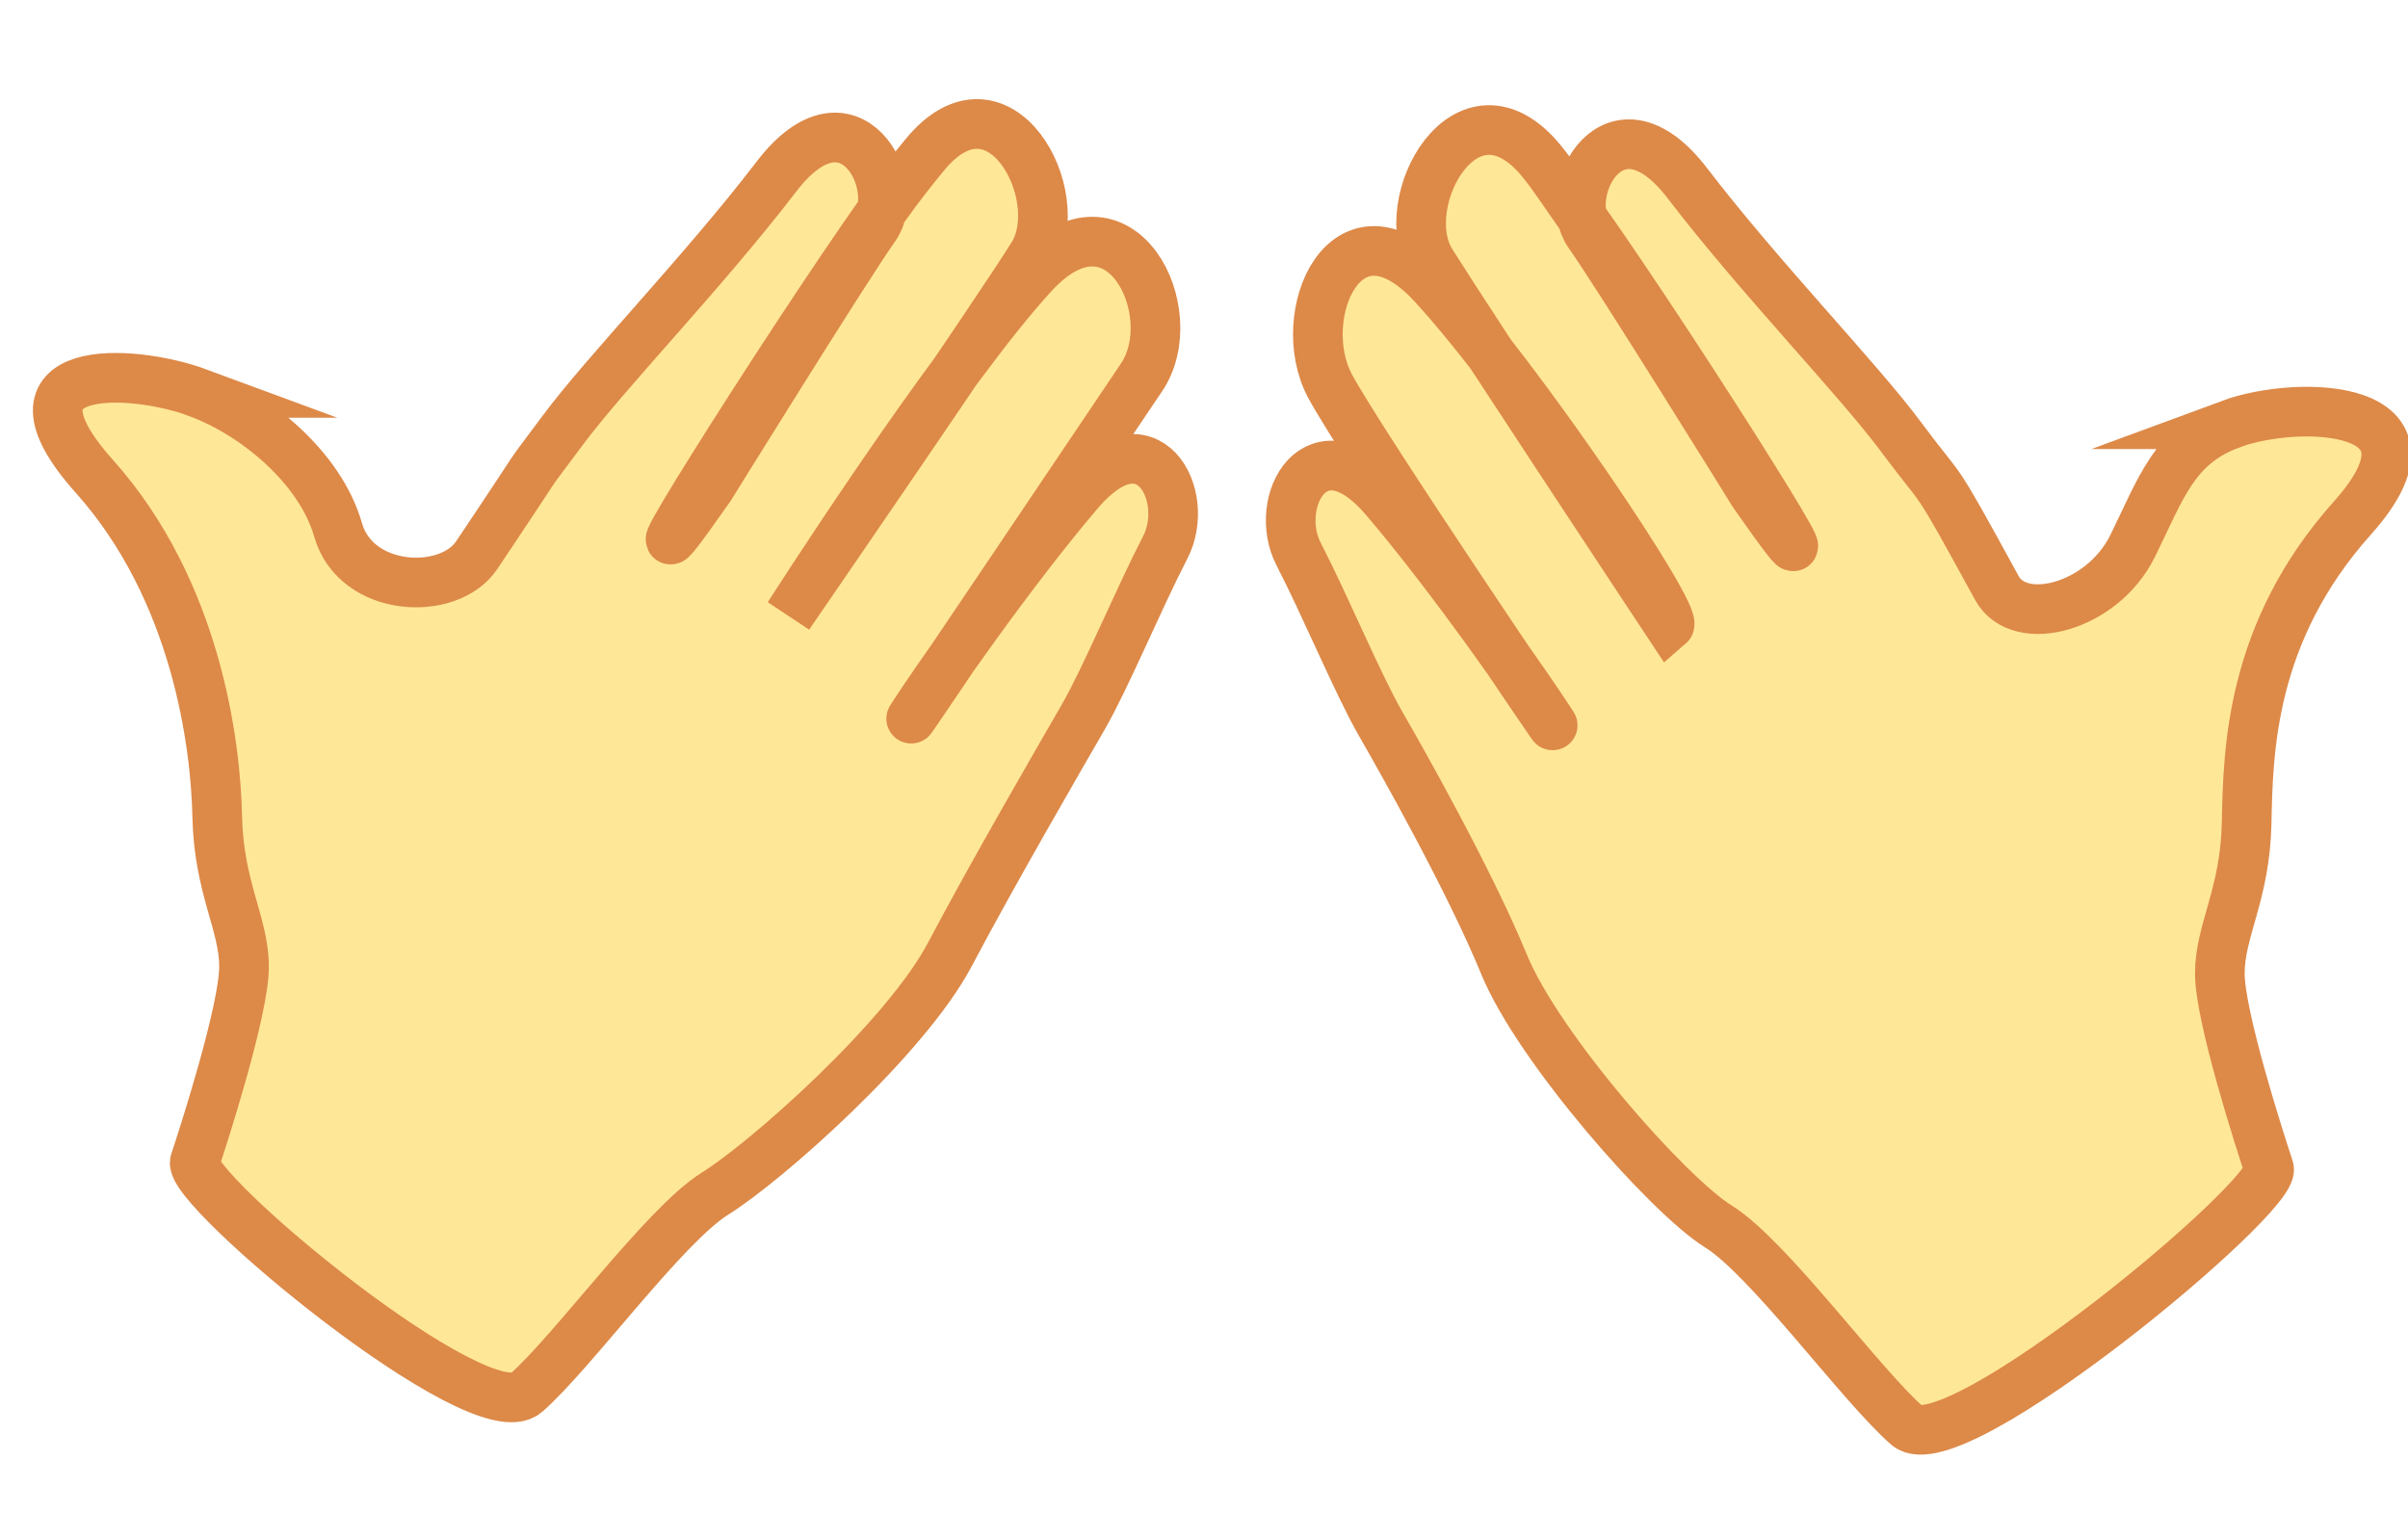
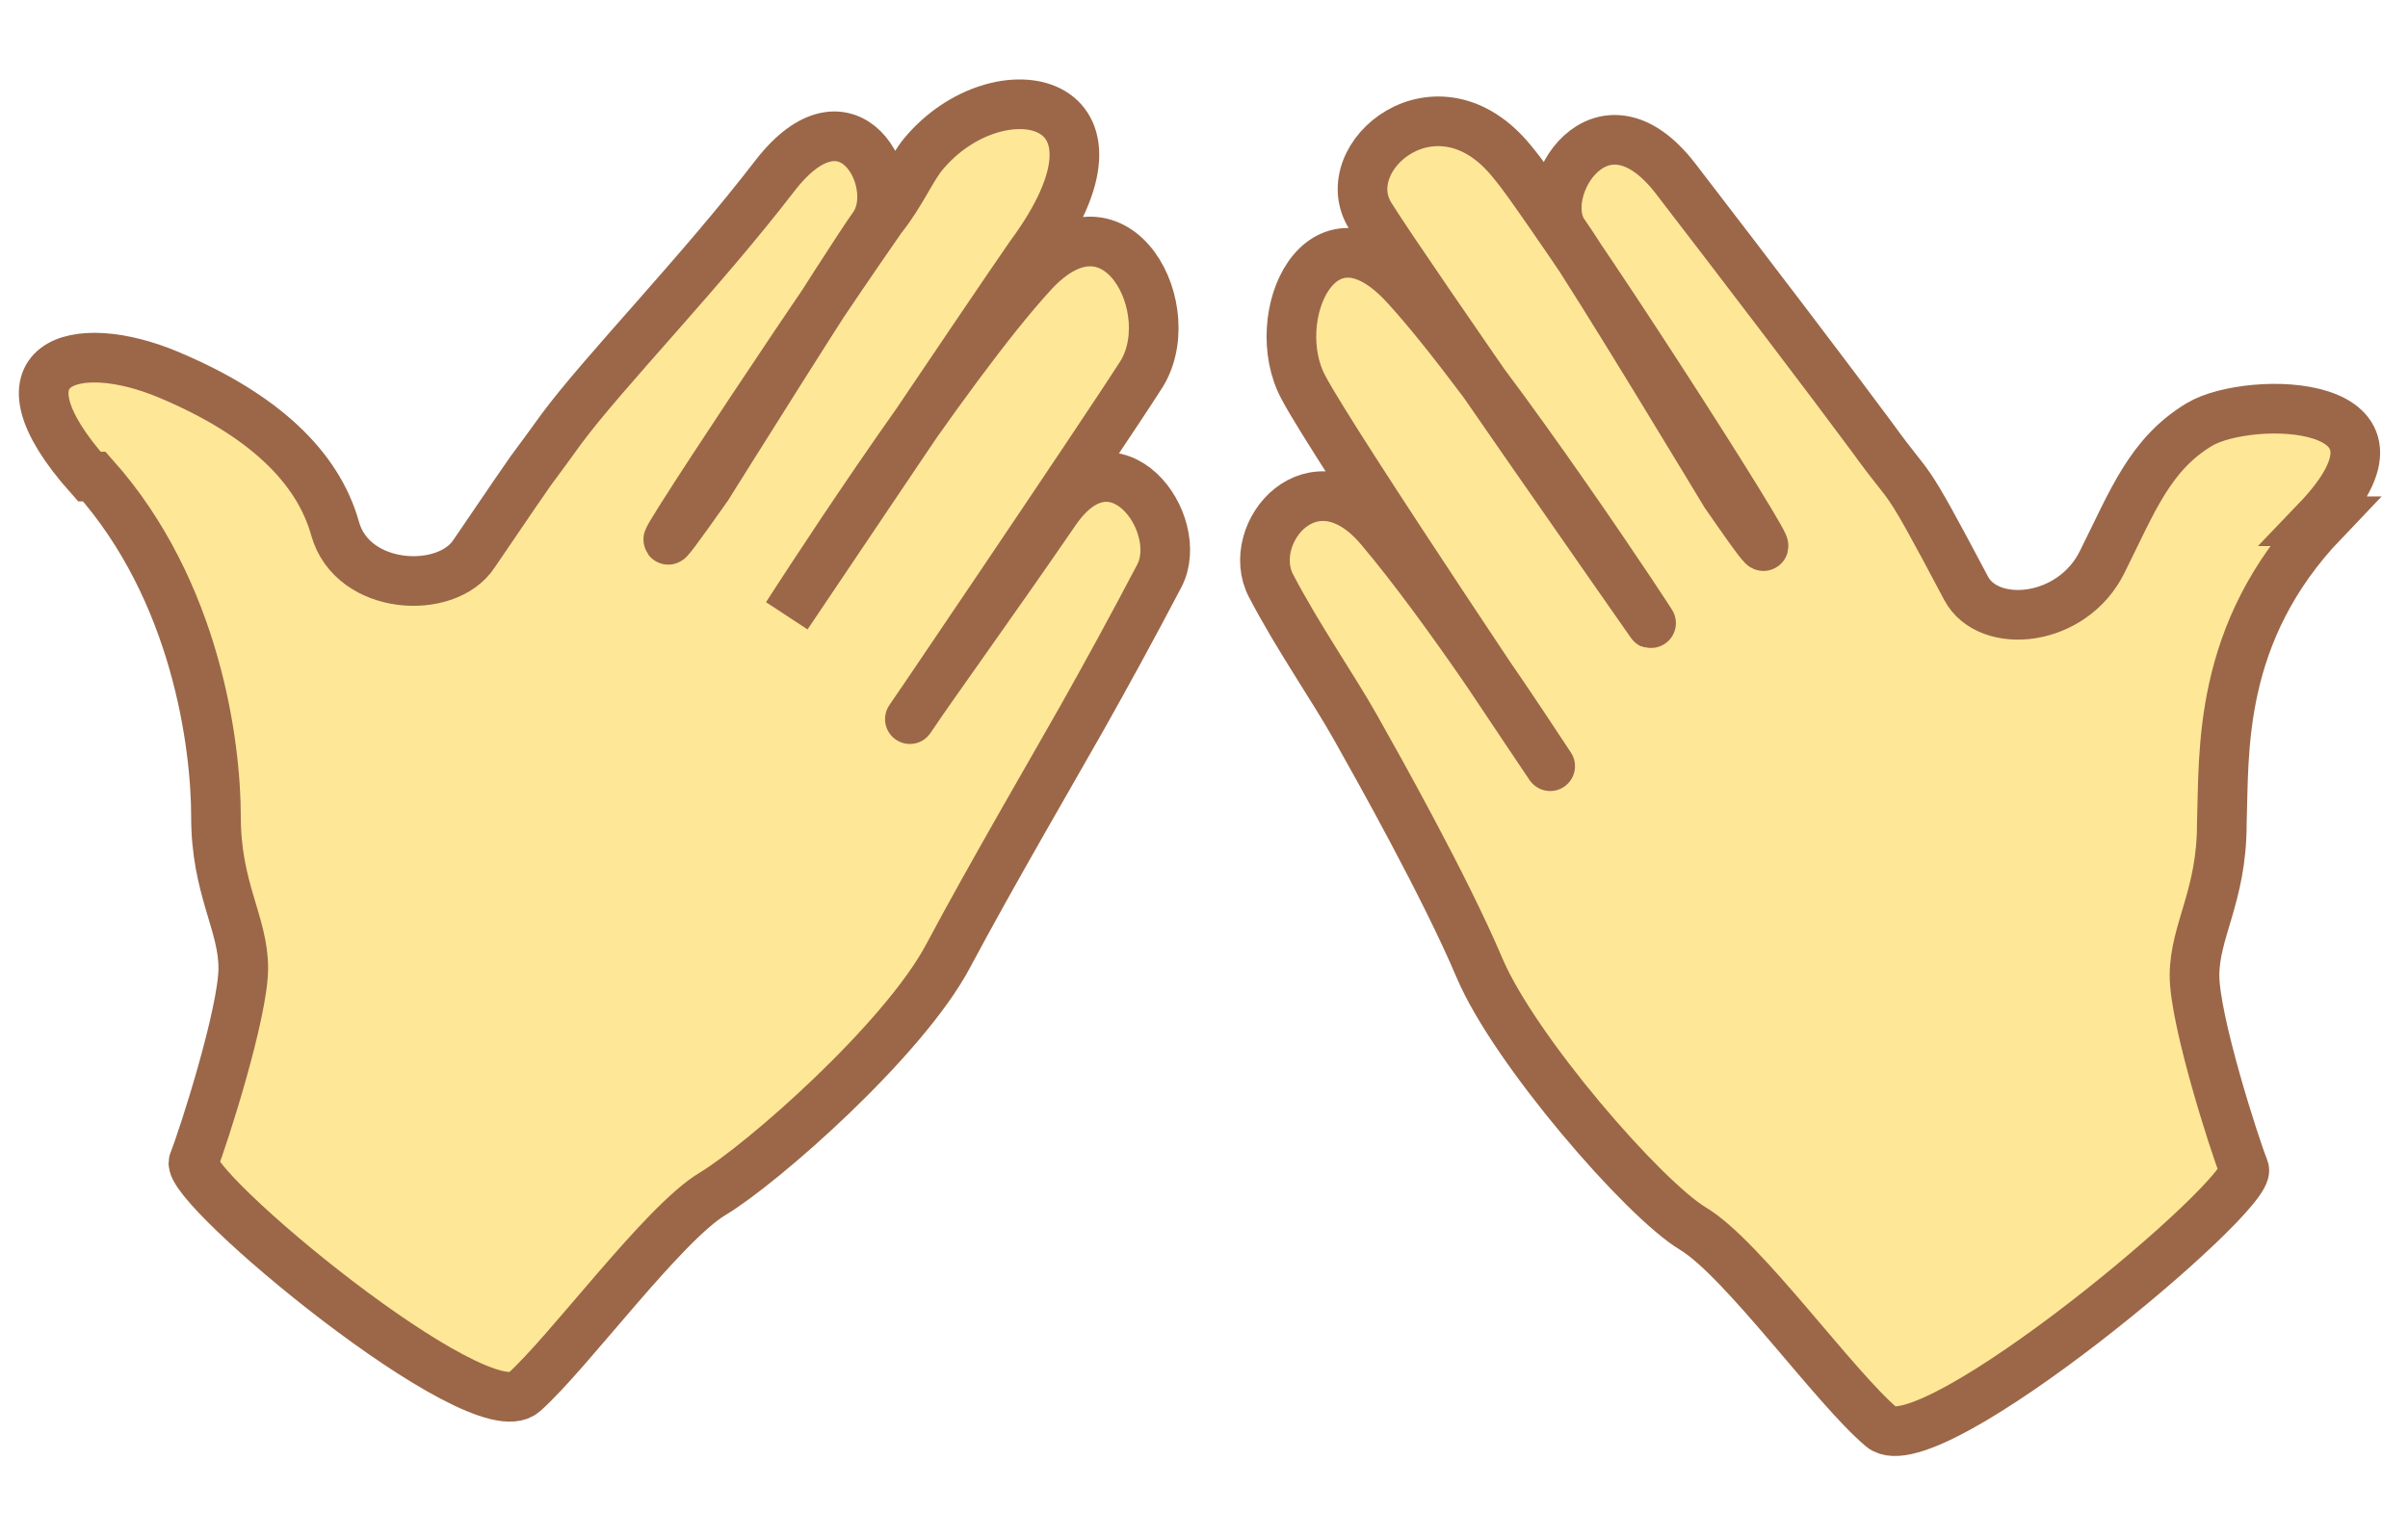
<svg xmlns="http://www.w3.org/2000/svg" viewBox="0 0 97 62">
-   <g fill="#FFE798" stroke="#DD8948" stroke-width="2" stroke-miterlimit="10">
-     <path d="m89.84 17.09c2.76-1.02 9.05-.84 4.92 3.78s-4.2 9.41-4.26 12.29-1.08 4.32-1.08 6.06 1.62 6.77 1.98 7.85-12.71 11.99-14.57 10.37-5.58-6.77-7.61-8.03-7.25-7.19-8.63-10.55-4.08-8.15-4.98-9.71-2.22-4.74-3.3-6.83.72-5.46 3.48-2.22 5.94 7.85 6.71 9.05-7.73-11.35-8.93-13.61c-1.5-2.82.66-7.85 4.14-4.08s9.95 13.37 9.53 13.73c0 0-8.09-12.23-9.59-14.63s1.44-7.73 4.44-4.08c.52.64.88 1.22 1.61 2.25 3.94 5.57 11.93 18.28 6.96 11.18 0 0-5.46-8.81-6.65-10.49s1.02-5.88 3.96-2.04 6.89 7.9 8.63 10.25c1.84 2.48 1.1 1.05 3.84 6.06.91 1.66 4.24.78 5.46-1.68 1.16-2.35 1.68-4.08 3.96-4.92z" />
-     <path d="m8 15.83c-2.76-1.02-8.33-1.26-4.2 3.36s4.89 10.82 4.95 13.7 1.08 4.32 1.08 6.06-1.62 6.77-1.98 7.85 11.48 10.94 13.34 9.32 5.58-6.77 7.61-8.03 7.67-6.24 9.47-9.65c1.69-3.21 4.47-8 5.37-9.56s2.22-4.74 3.3-6.83-.72-5.46-3.48-2.22-5.94 7.85-6.71 9.05 7.8-11.55 9.23-13.67c1.77-2.61-.87-7.94-4.35-4.17-3.48 3.78-9.86 13.76-9.86 13.76s8.33-12.11 9.83-14.51-1.35-7.7-4.35-4.05c-.52.64-.97 1.19-1.7 2.22-3.94 5.57-11.93 18.28-6.96 11.18 0 0 5.46-8.81 6.65-10.49s-1.02-5.88-3.96-2.04-6.89 7.9-8.63 10.25c-1.84 2.48-.27.27-3.45 5.01-1.13 1.68-4.86 1.5-5.58-1.02s-3.36-4.68-5.64-5.52z" />
+   <g fill="#ffe798" stroke="#9b6748" stroke-miterlimit="10" stroke-width="2">
+     <path d="m93.6 21c-4.3 4.5-4 9.3-4.1 12.2 0 2.9-1.1 4.3-1.1 6.1s1.6 6.8 2 7.8-12.7 12-14.6 10.4-5.6-6.8-7.6-8-7.2-7.2-8.6-10.5-4.1-8.1-5-9.7-2.3-3.6-3.4-5.7 1.7-5.5 4.4-2.3 6 8.3 6.8 9.5-8.7-12.9-9.9-15.2c-1.5-2.8.7-7.8 4.1-4.1 3.5 3.8 10.4 14.3 9.9 13.6 0 0-9.8-14-11.3-16.4s2.7-5.9 5.7-2.2c.5.6.9 1.2 1.6 2.2 3.9 5.6 11.9 18.3 7 11.2 0 0-5.3-8.8-6.5-10.5s1.5-6.1 4.5-2.2 6.2 8.1 7.9 10.4c1.8 2.5 1.1 1 3.8 6.1.9 1.7 4.3 1.4 5.5-1.1 1.2-2.4 1.9-4.3 3.9-5.5s9.5-1.1 4.7 3.9z" />
+     <path d="m3.8 19.2c4.1 4.6 4.9 10.8 4.9 13.7s1.1 4.3 1.1 6.1-1.6 6.8-2 7.8 11.5 10.9 13.3 9.3 5.6-6.8 7.6-8 7.7-6.2 9.5-9.6c1.7-3.2 4.5-8 5.4-9.6s2-3.6 3.1-5.7-1.8-6.1-4.2-2.6-5 7.1-5.8 8.3 7.8-11.5 9.2-13.7c1.8-2.6-.9-7.9-4.3-4.2-3.5 3.8-9.9 13.8-9.9 13.8s8.2-12.2 9.8-14.5c4.8-6.5-1.3-7.7-4.3-4.1-.5.6-.9 1.6-1.7 2.6-3.9 5.6-12 17.9-7 10.8 0 0 5.5-8.8 6.7-10.5s-1-5.9-4-2-6.9 7.9-8.6 10.2c-1.8 2.5-.3.3-3.5 5-1.1 1.7-4.9 1.5-5.6-1s-2.9-4.6-6.7-6.2-7.3-.5-3.2 4.1z" />
  </g>
</svg>
